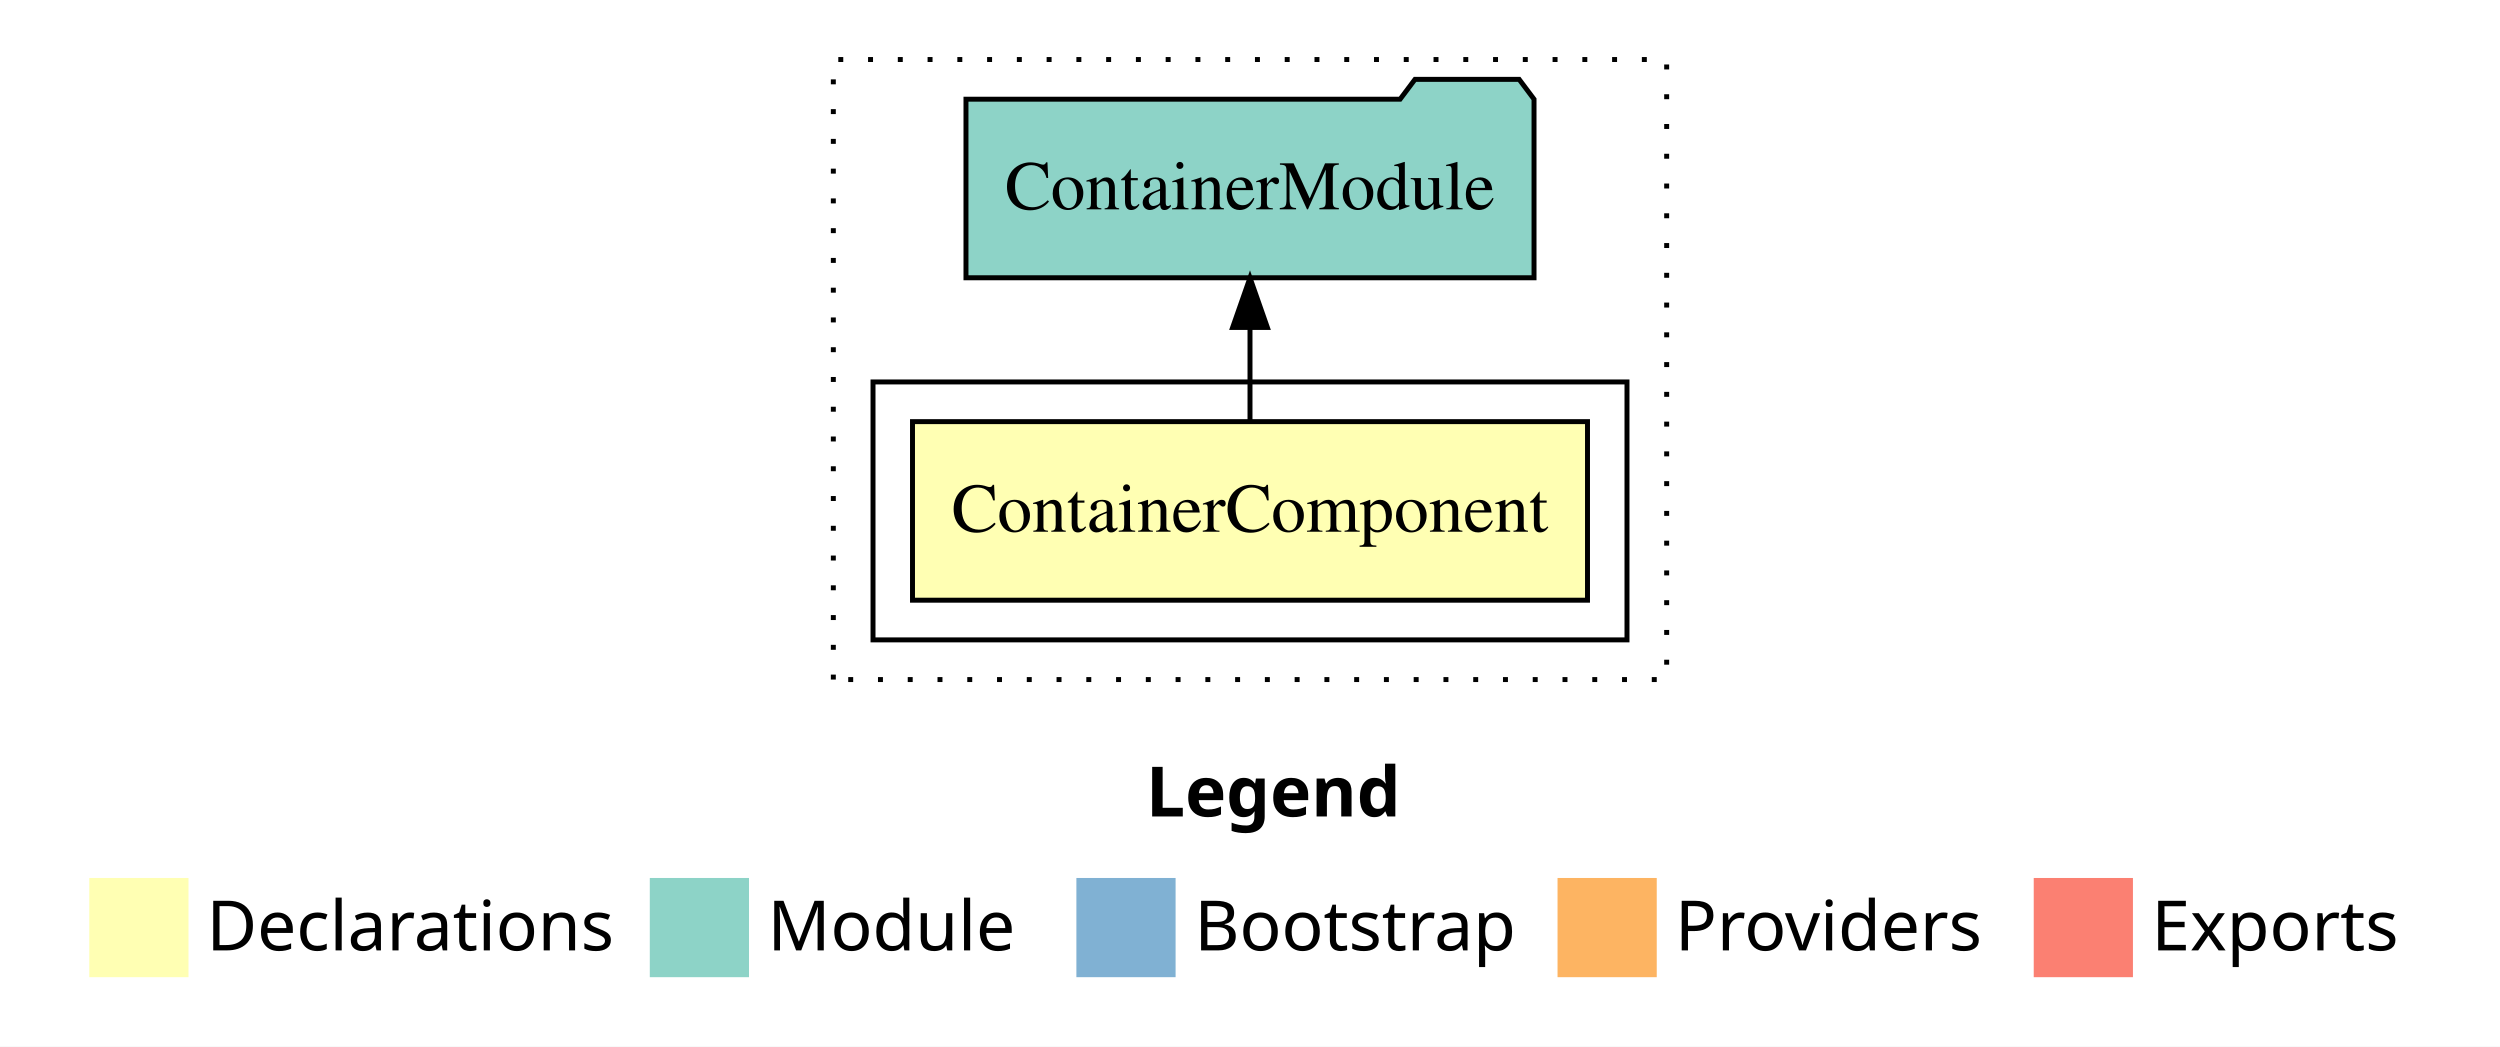
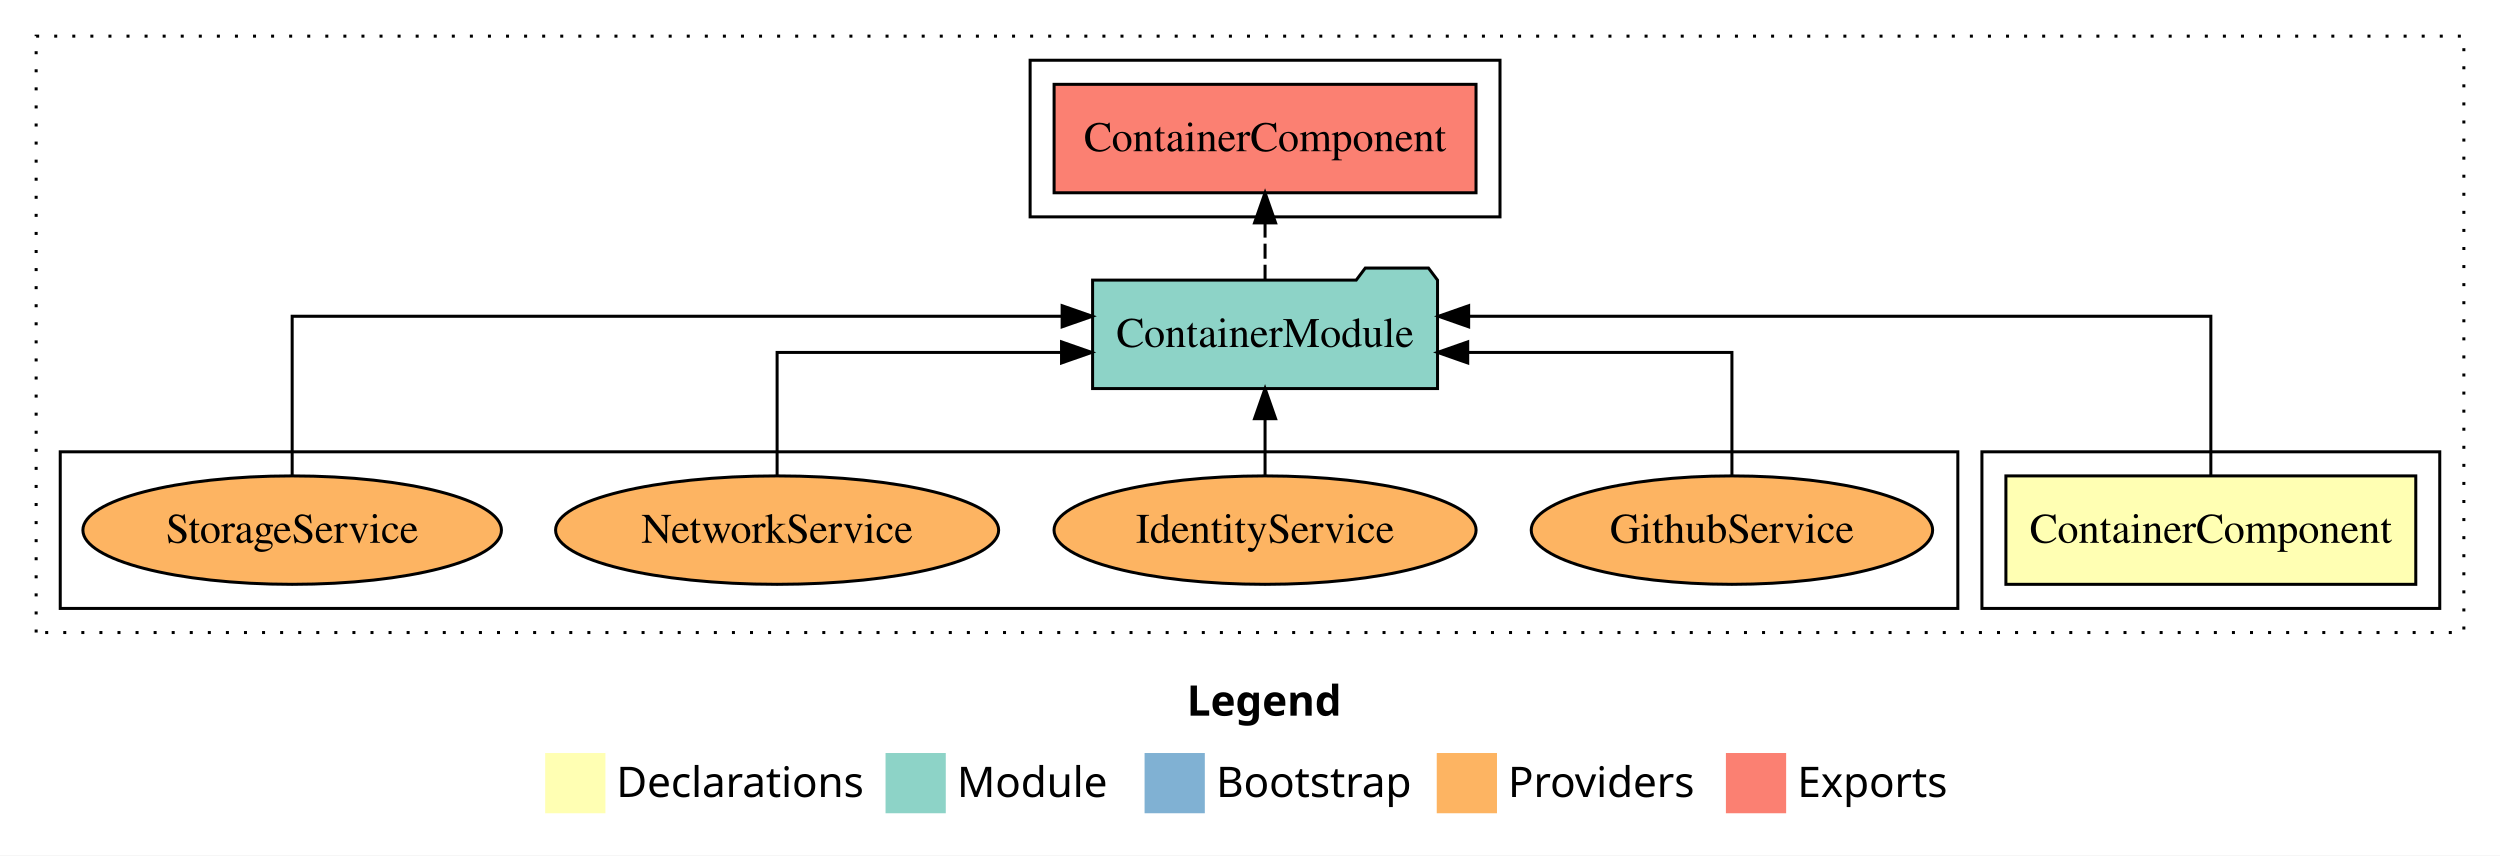
- <svg xmlns="http://www.w3.org/2000/svg" width="504pt" height="211pt" viewBox="0.00 0.00 504.00 211.00">
-   <g id="graph0" class="graph" transform="scale(1 1) rotate(0) translate(4 207)">
-     <polygon fill="white" stroke="transparent" points="-4,4 -4,-207 500,-207 500,4 -4,4" />
-     <text text-anchor="start" x="227.01" y="-42.4" font-family="sans-serif" font-weight="bold" font-size="14.00">Legend</text>
-     <polygon fill="#ffffb3" stroke="transparent" points="14,-10 14,-30 34,-30 34,-10 14,-10" />
-     <text text-anchor="start" x="37.63" y="-15.4" font-family="sans-serif" font-size="14.00">  Declarations</text>
-     <polygon fill="#8dd3c7" stroke="transparent" points="127,-10 127,-30 147,-30 147,-10 127,-10" />
-     <text text-anchor="start" x="150.73" y="-15.4" font-family="sans-serif" font-size="14.00">  Module</text>
-     <polygon fill="#80b1d3" stroke="transparent" points="213,-10 213,-30 233,-30 233,-10 213,-10" />
-     <text text-anchor="start" x="236.78" y="-15.4" font-family="sans-serif" font-size="14.00">  Bootstrap</text>
-     <polygon fill="#fdb462" stroke="transparent" points="310,-10 310,-30 330,-30 330,-10 310,-10" />
-     <text text-anchor="start" x="333.67" y="-15.4" font-family="sans-serif" font-size="14.00">  Providers</text>
-     <polygon fill="#fb8072" stroke="transparent" points="406,-10 406,-30 426,-30 426,-10 406,-10" />
-     <text text-anchor="start" x="429.73" y="-15.4" font-family="sans-serif" font-size="14.00">  Exports</text>
+ <svg xmlns="http://www.w3.org/2000/svg" width="830pt" height="284pt" viewBox="0.00 0.00 830.00 284.00">
+   <g id="graph0" class="graph" transform="scale(1 1) rotate(0) translate(4 280)">
+     <polygon fill="white" stroke="transparent" points="-4,4 -4,-280 826,-280 826,4 -4,4" />
+     <text text-anchor="start" x="390.01" y="-42.4" font-family="sans-serif" font-weight="bold" font-size="14.00">Legend</text>
+     <polygon fill="#ffffb3" stroke="transparent" points="177,-10 177,-30 197,-30 197,-10 177,-10" />
+     <text text-anchor="start" x="200.63" y="-15.4" font-family="sans-serif" font-size="14.00">  Declarations</text>
+     <polygon fill="#8dd3c7" stroke="transparent" points="290,-10 290,-30 310,-30 310,-10 290,-10" />
+     <text text-anchor="start" x="313.73" y="-15.4" font-family="sans-serif" font-size="14.00">  Module</text>
+     <polygon fill="#80b1d3" stroke="transparent" points="376,-10 376,-30 396,-30 396,-10 376,-10" />
+     <text text-anchor="start" x="399.78" y="-15.4" font-family="sans-serif" font-size="14.00">  Bootstrap</text>
+     <polygon fill="#fdb462" stroke="transparent" points="473,-10 473,-30 493,-30 493,-10 473,-10" />
+     <text text-anchor="start" x="496.67" y="-15.4" font-family="sans-serif" font-size="14.00">  Providers</text>
+     <polygon fill="#fb8072" stroke="transparent" points="569,-10 569,-30 589,-30 589,-10 569,-10" />
+     <text text-anchor="start" x="592.73" y="-15.4" font-family="sans-serif" font-size="14.00">  Exports</text>
    <g id="clust1" class="cluster">
-       <polygon fill="none" stroke="black" stroke-dasharray="1,5" points="164,-70 164,-195 332,-195 332,-70 164,-70" />
+       <polygon fill="none" stroke="black" stroke-dasharray="1,5" points="8,-70 8,-268 814,-268 814,-70 8,-70" />
    </g>
    <g id="clust2" class="cluster">
-       <polygon fill="none" stroke="black" points="172,-78 172,-130 324,-130 324,-78 172,-78" />
+       <polygon fill="none" stroke="black" points="654,-78 654,-130 806,-130 806,-78 654,-78" />
+     </g>
+     <g id="clust5" class="cluster">
+       <polygon fill="none" stroke="black" points="338,-208 338,-260 494,-260 494,-208 338,-208" />
+     </g>
+     <g id="clust7" class="cluster">
+       <polygon fill="none" stroke="black" points="16,-78 16,-130 646,-130 646,-78 16,-78" />
    </g>
    <g id="node1" class="node">
-       <polygon fill="#ffffb3" stroke="black" points="316.04,-122 179.96,-122 179.96,-86 316.04,-86 316.04,-122" />
-       <text text-anchor="middle" x="248" y="-99.8" font-family="Times,serif" font-size="14.00">ContainerComponent</text>
+       <polygon fill="#ffffb3" stroke="black" points="798.04,-122 661.96,-122 661.96,-86 798.04,-86 798.04,-122" />
+       <text text-anchor="middle" x="730" y="-99.8" font-family="Times,serif" font-size="14.00">ContainerComponent</text>
    </g>
    <g id="node2" class="node">
-       <polygon fill="#8dd3c7" stroke="black" points="305.26,-187 302.26,-191 281.26,-191 278.26,-187 190.74,-187 190.74,-151 305.26,-151 305.26,-187" />
-       <text text-anchor="middle" x="248" y="-164.8" font-family="Times,serif" font-size="14.00">ContainerModule</text>
+       <polygon fill="#8dd3c7" stroke="black" points="473.26,-187 470.26,-191 449.26,-191 446.26,-187 358.74,-187 358.74,-151 473.26,-151 473.26,-187" />
+       <text text-anchor="middle" x="416" y="-164.8" font-family="Times,serif" font-size="14.00">ContainerModule</text>
    </g>
    <g id="edge1" class="edge">
-       <path fill="none" stroke="black" d="M248,-122.11C248,-122.11 248,-140.99 248,-140.99" />
-       <polygon fill="black" stroke="black" points="244.5,-140.99 248,-150.99 251.5,-140.99 244.5,-140.99" />
+       <path fill="none" stroke="black" d="M730,-122.28C730,-143.32 730,-175 730,-175 730,-175 483.59,-175 483.59,-175" />
+       <polygon fill="black" stroke="black" points="483.59,-171.5 473.59,-175 483.59,-178.5 483.59,-171.5" />
+     </g>
+     <g id="node3" class="node">
+       <polygon fill="#fb8072" stroke="black" points="486.04,-252 345.96,-252 345.96,-216 486.04,-216 486.04,-252" />
+       <text text-anchor="middle" x="416" y="-229.8" font-family="Times,serif" font-size="14.00">ContainerComponent </text>
+     </g>
+     <g id="edge2" class="edge">
+       <path fill="none" stroke="black" stroke-dasharray="5,2" d="M416,-187.11C416,-187.11 416,-205.99 416,-205.99" />
+       <polygon fill="black" stroke="black" points="412.5,-205.99 416,-215.99 419.5,-205.99 412.5,-205.99" />
+     </g>
+     <g id="node4" class="node">
+       <ellipse fill="#fdb462" stroke="black" cx="571" cy="-104" rx="66.63" ry="18" />
+       <text text-anchor="middle" x="571" y="-99.8" font-family="Times,serif" font-size="14.00">GithubService</text>
+     </g>
+     <g id="edge3" class="edge">
+       <path fill="none" stroke="black" d="M571,-122.02C571,-139.37 571,-163 571,-163 571,-163 483.28,-163 483.28,-163" />
+       <polygon fill="black" stroke="black" points="483.28,-159.5 473.28,-163 483.28,-166.5 483.28,-159.5" />
+     </g>
+     <g id="node5" class="node">
+       <ellipse fill="#fdb462" stroke="black" cx="416" cy="-104" rx="70.06" ry="18" />
+       <text text-anchor="middle" x="416" y="-99.8" font-family="Times,serif" font-size="14.00">IdentityService</text>
+     </g>
+     <g id="edge4" class="edge">
+       <path fill="none" stroke="black" d="M416,-122.11C416,-122.11 416,-140.99 416,-140.99" />
+       <polygon fill="black" stroke="black" points="412.5,-140.99 416,-150.99 419.5,-140.99 412.5,-140.99" />
+     </g>
+     <g id="node6" class="node">
+       <ellipse fill="#fdb462" stroke="black" cx="254" cy="-104" rx="73.55" ry="18" />
+       <text text-anchor="middle" x="254" y="-99.8" font-family="Times,serif" font-size="14.00">NetworkService</text>
+     </g>
+     <g id="edge5" class="edge">
+       <path fill="none" stroke="black" d="M254,-122.02C254,-139.37 254,-163 254,-163 254,-163 348.43,-163 348.43,-163" />
+       <polygon fill="black" stroke="black" points="348.43,-166.5 358.43,-163 348.43,-159.5 348.43,-166.5" />
+     </g>
+     <g id="node7" class="node">
+       <ellipse fill="#fdb462" stroke="black" cx="93" cy="-104" rx="69.48" ry="18" />
+       <text text-anchor="middle" x="93" y="-99.8" font-family="Times,serif" font-size="14.00">StorageService</text>
+     </g>
+     <g id="edge6" class="edge">
+       <path fill="none" stroke="black" d="M93,-122.28C93,-143.32 93,-175 93,-175 93,-175 348.63,-175 348.63,-175" />
+       <polygon fill="black" stroke="black" points="348.63,-178.5 358.63,-175 348.63,-171.5 348.63,-178.5" />
    </g>
  </g>
</svg>
